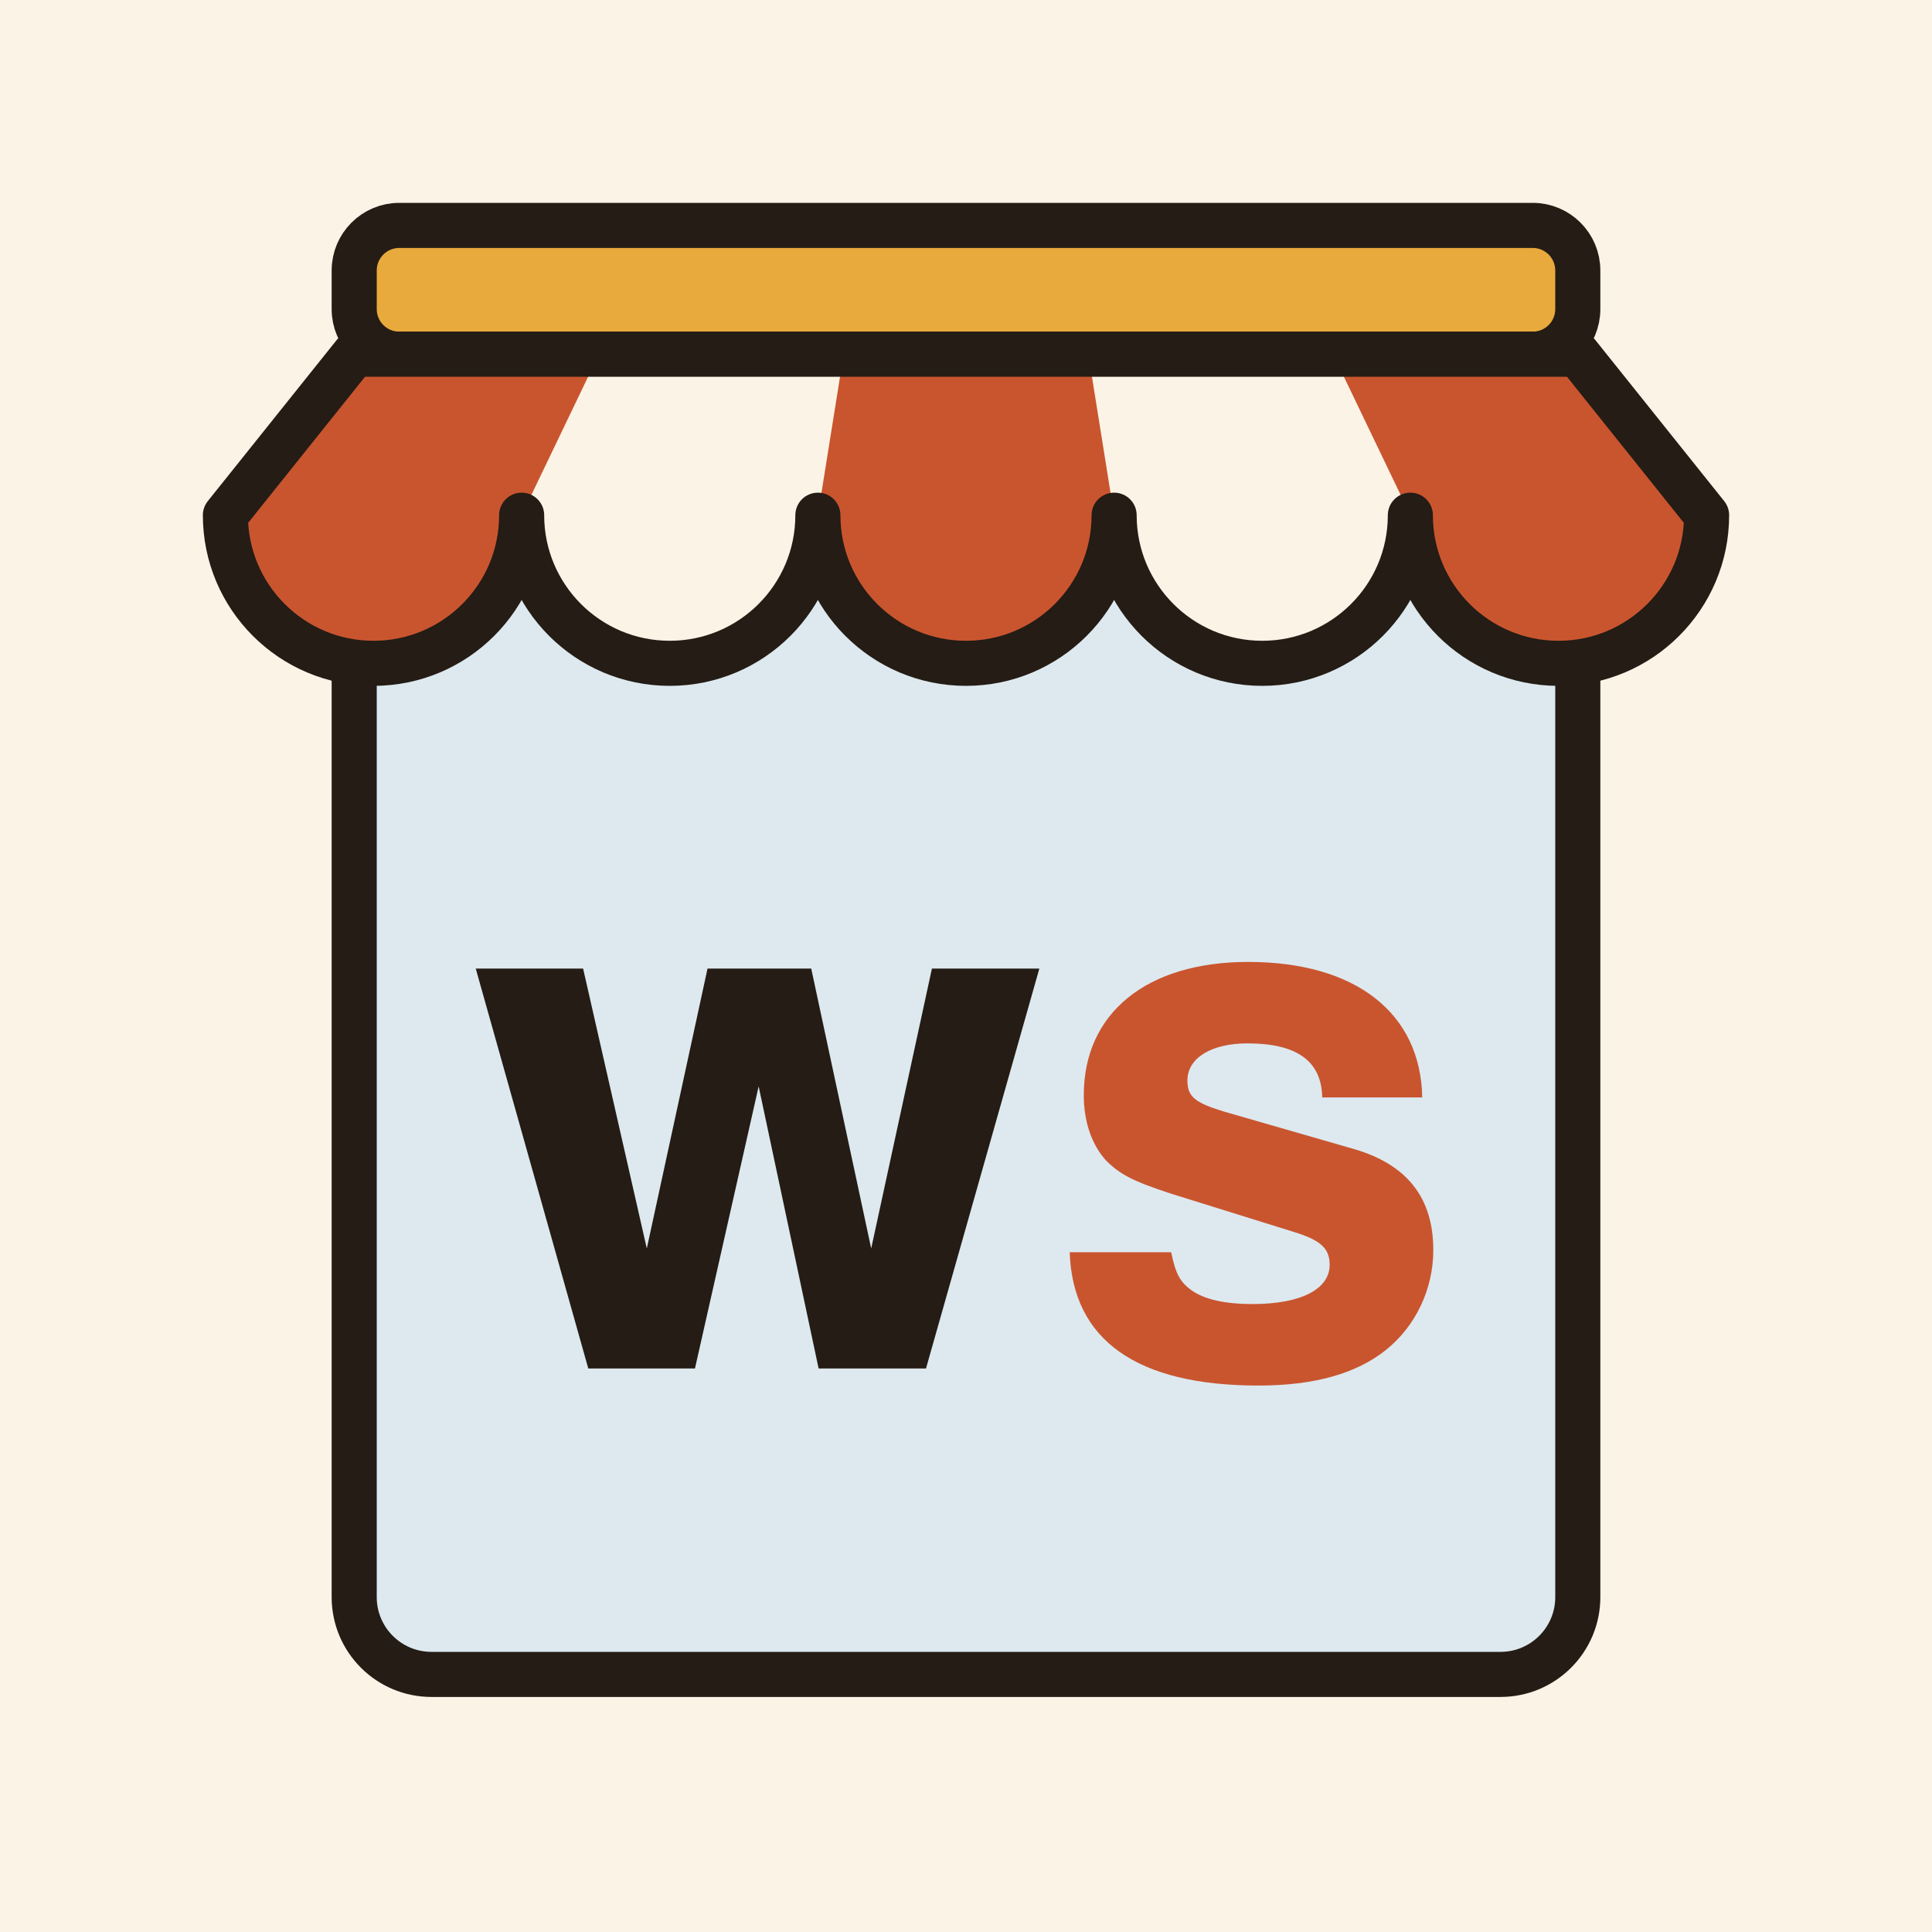
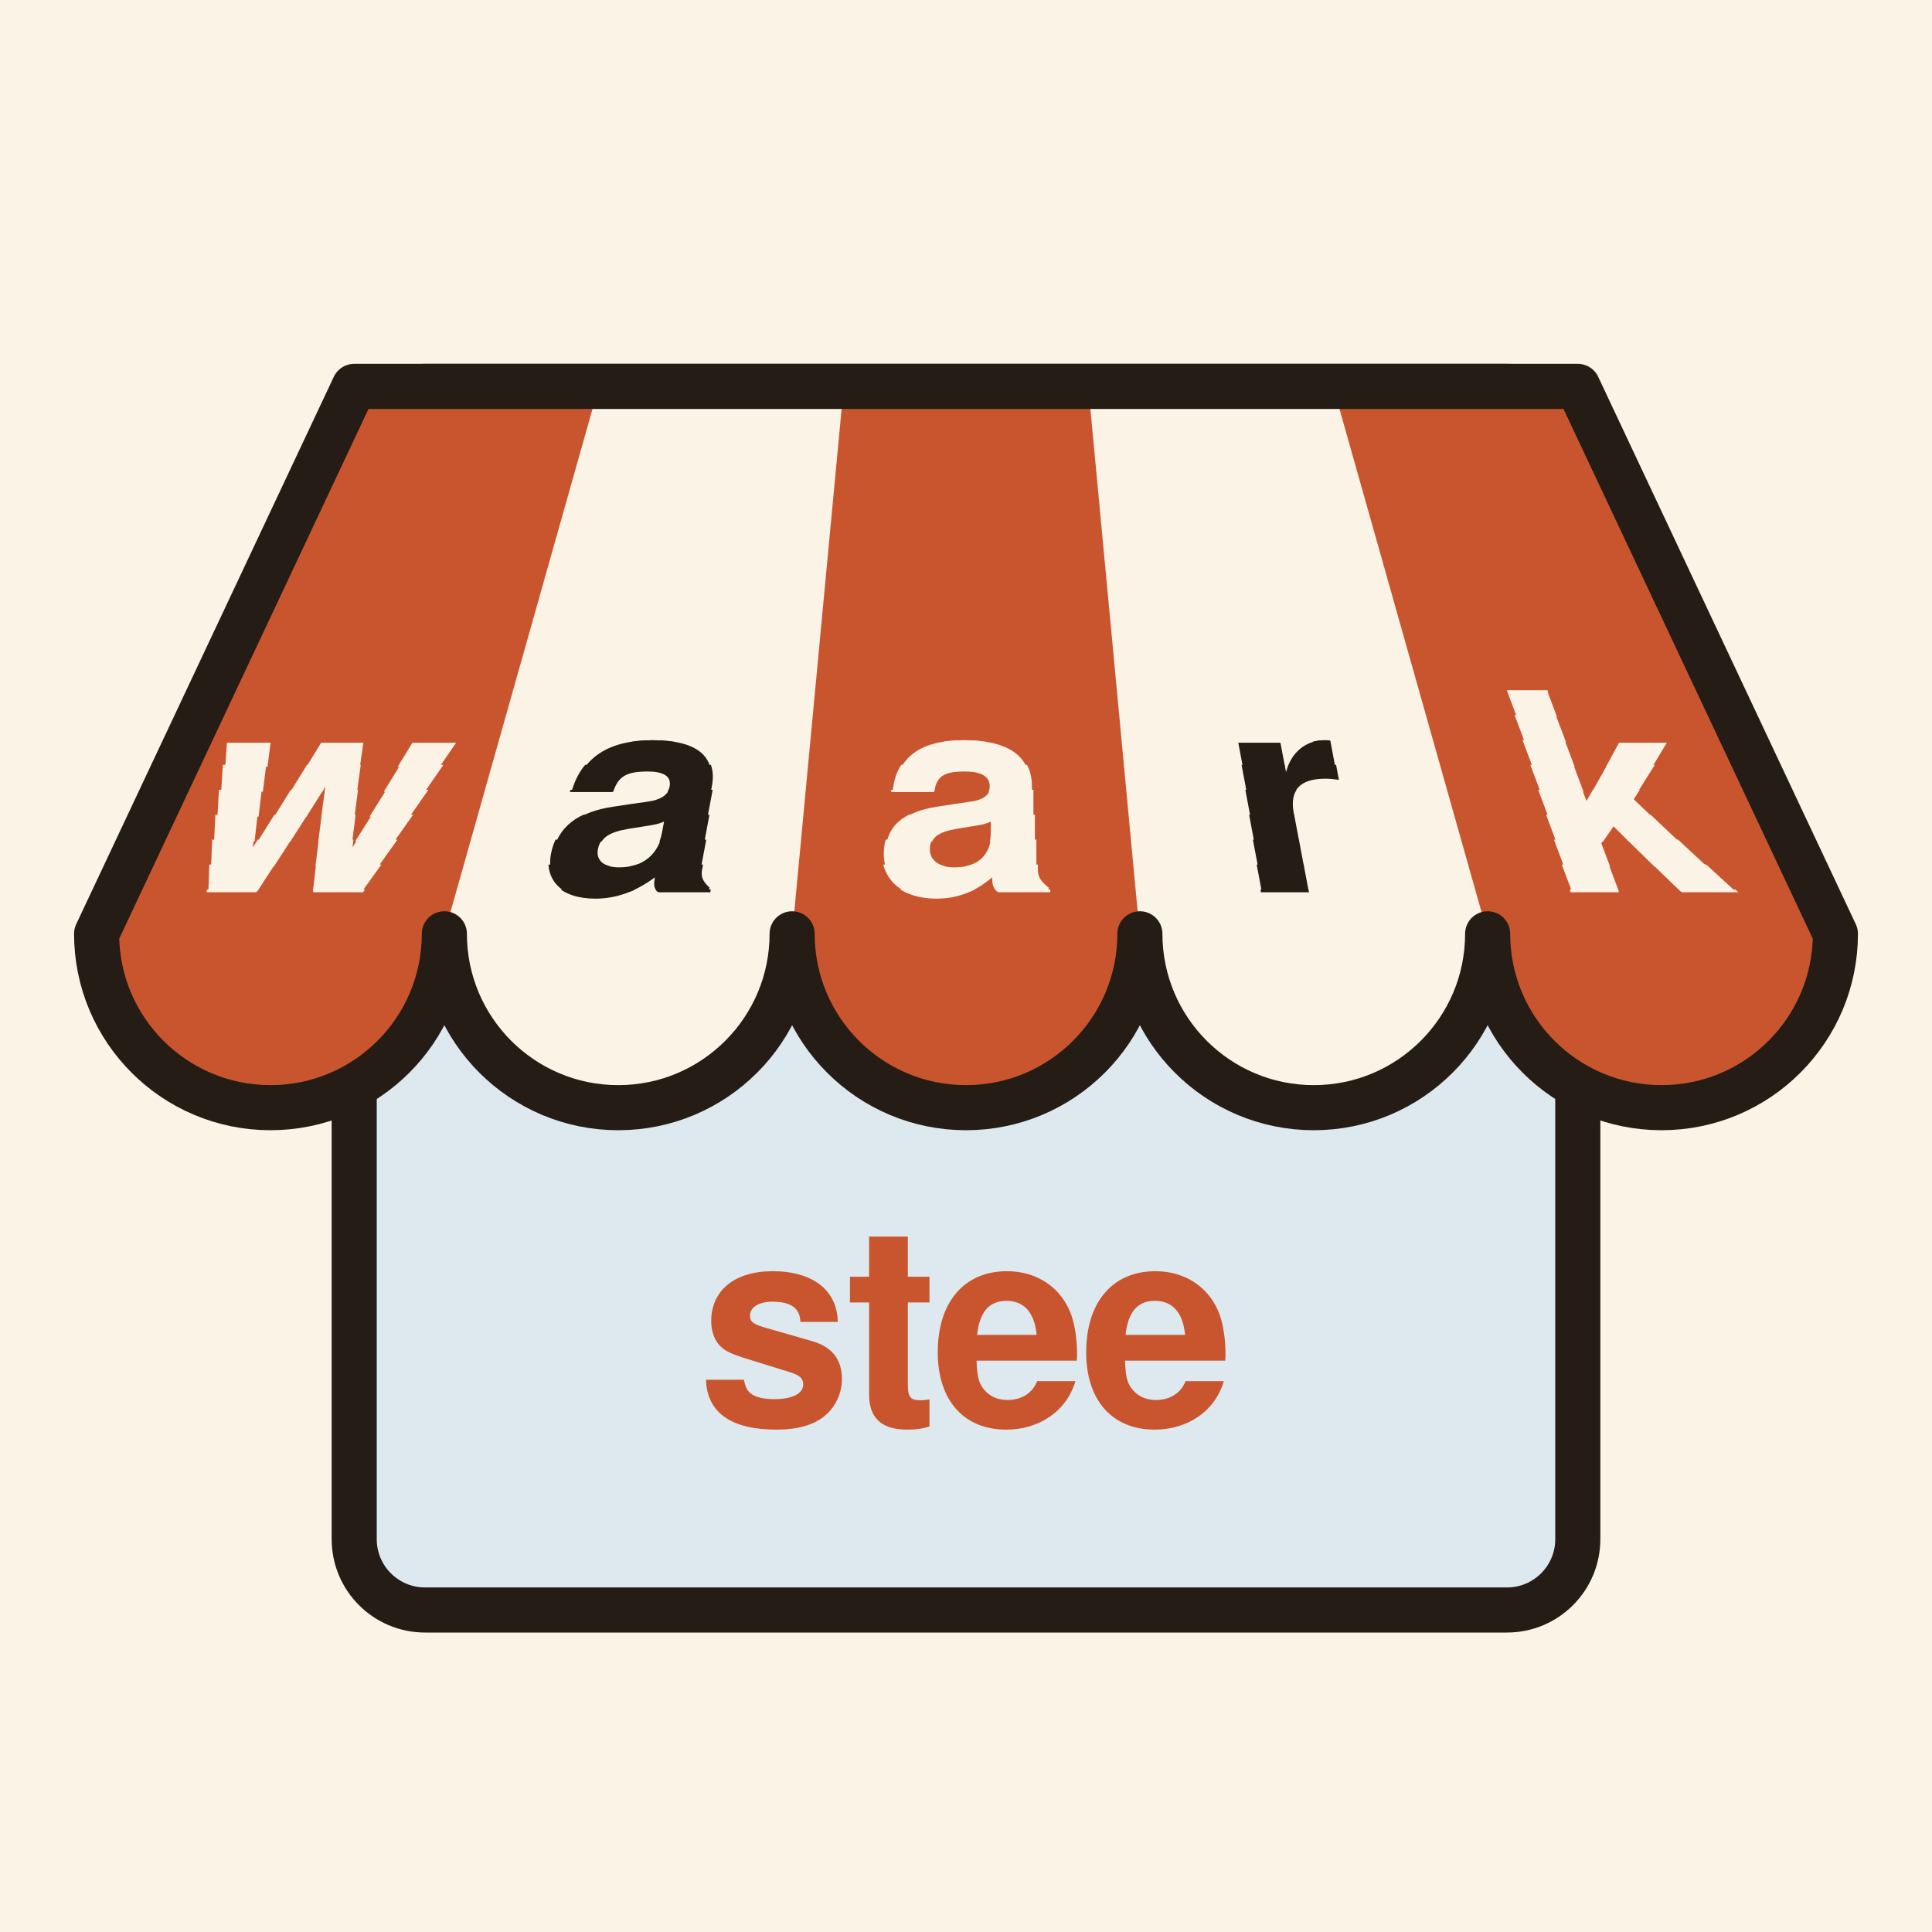
<svg xmlns="http://www.w3.org/2000/svg" viewBox="0 0 600 600" width="600" height="600">
  <rect width="600" height="600" fill="#fbf3e6" />
-   <rect x="110" y="110" width="380" height="410" rx="24" fill="#dde9ef" stroke="#241c15" stroke-width="14" stroke-linejoin="round" />
  <defs>
-     <clipPath id="aw">
-       <path d="M110 110 H490 L530 160 a46.00 46.00 0 0 1 -92.00 0 a46.00 46.00 0 0 1 -92.00 0 a46.00 46.00 0 0 1 -92.00 0 a46.00 46.00 0 0 1 -92.00 0 a46.00 46.00 0 0 1 -92.00 0 Z" />
+     <clipPath id="ls00">
+       <rect x="-86" y="-70.52" width="172" height="8.34" />
+     </clipPath>
+     <clipPath id="ls01">
+       <rect x="-86" y="-62.78" width="172" height="8.34" />
+     </clipPath>
+     <clipPath id="ls02">
+       <rect x="-86" y="-55.04" width="172" height="8.34" />
+     </clipPath>
+     <clipPath id="ls03">
+       <rect x="-86" y="-47.30" width="172" height="8.34" />
+     </clipPath>
+     <clipPath id="ls04">
+       <rect x="-86" y="-39.56" width="172" height="8.34" />
+     </clipPath>
+     <clipPath id="ls05">
+       <rect x="-86" y="-31.82" width="172" height="8.34" />
+     </clipPath>
+     <clipPath id="ls06">
+       <rect x="-86" y="-24.08" width="172" height="8.34" />
+     </clipPath>
+     <clipPath id="ls07">
+       <rect x="-86" y="-16.34" width="172" height="8.34" />
+     </clipPath>
+     <clipPath id="ls08">
+       <rect x="-86" y="-8.60" width="172" height="8.34" />
+     </clipPath>
+     <clipPath id="ls09">
+       <rect x="-86" y="-0.86" width="172" height="8.34" />
+     </clipPath>
+     <clipPath id="ls010">
+       <rect x="-86" y="6.88" width="172" height="8.34" />
+     </clipPath>
+     <clipPath id="ls011">
+       <rect x="-86" y="14.62" width="172" height="8.34" />
+     </clipPath>
+     <clipPath id="ls10">
+       <rect x="-86" y="-70.52" width="172" height="8.34" />
+     </clipPath>
+     <clipPath id="ls11">
+       <rect x="-86" y="-62.78" width="172" height="8.34" />
+     </clipPath>
+     <clipPath id="ls12">
+       <rect x="-86" y="-55.04" width="172" height="8.34" />
+     </clipPath>
+     <clipPath id="ls13">
+       <rect x="-86" y="-47.30" width="172" height="8.34" />
+     </clipPath>
+     <clipPath id="ls14">
+       <rect x="-86" y="-39.56" width="172" height="8.34" />
+     </clipPath>
+     <clipPath id="ls15">
+       <rect x="-86" y="-31.82" width="172" height="8.34" />
+     </clipPath>
+     <clipPath id="ls16">
+       <rect x="-86" y="-24.08" width="172" height="8.34" />
+     </clipPath>
+     <clipPath id="ls17">
+       <rect x="-86" y="-16.34" width="172" height="8.34" />
+     </clipPath>
+     <clipPath id="ls18">
+       <rect x="-86" y="-8.60" width="172" height="8.34" />
+     </clipPath>
+     <clipPath id="ls19">
+       <rect x="-86" y="-0.86" width="172" height="8.34" />
+     </clipPath>
+     <clipPath id="ls110">
+       <rect x="-86" y="6.88" width="172" height="8.34" />
+     </clipPath>
+     <clipPath id="ls111">
+       <rect x="-86" y="14.62" width="172" height="8.34" />
+     </clipPath>
+     <clipPath id="ls20">
+       <rect x="-86" y="-70.52" width="172" height="8.34" />
+     </clipPath>
+     <clipPath id="ls21">
+       <rect x="-86" y="-62.78" width="172" height="8.34" />
+     </clipPath>
+     <clipPath id="ls22">
+       <rect x="-86" y="-55.04" width="172" height="8.34" />
+     </clipPath>
+     <clipPath id="ls23">
+       <rect x="-86" y="-47.30" width="172" height="8.34" />
+     </clipPath>
+     <clipPath id="ls24">
+       <rect x="-86" y="-39.56" width="172" height="8.34" />
+     </clipPath>
+     <clipPath id="ls25">
+       <rect x="-86" y="-31.82" width="172" height="8.34" />
+     </clipPath>
+     <clipPath id="ls26">
+       <rect x="-86" y="-24.08" width="172" height="8.34" />
+     </clipPath>
+     <clipPath id="ls27">
+       <rect x="-86" y="-16.34" width="172" height="8.34" />
+     </clipPath>
+     <clipPath id="ls28">
+       <rect x="-86" y="-8.60" width="172" height="8.34" />
+     </clipPath>
+     <clipPath id="ls29">
+       <rect x="-86" y="-0.86" width="172" height="8.34" />
+     </clipPath>
+     <clipPath id="ls210">
+       <rect x="-86" y="6.88" width="172" height="8.34" />
+     </clipPath>
+     <clipPath id="ls211">
+       <rect x="-86" y="14.62" width="172" height="8.34" />
+     </clipPath>
+     <clipPath id="ls30">
+       <rect x="-86" y="-70.52" width="172" height="8.34" />
+     </clipPath>
+     <clipPath id="ls31">
+       <rect x="-86" y="-62.78" width="172" height="8.34" />
+     </clipPath>
+     <clipPath id="ls32">
+       <rect x="-86" y="-55.04" width="172" height="8.34" />
+     </clipPath>
+     <clipPath id="ls33">
+       <rect x="-86" y="-47.30" width="172" height="8.34" />
+     </clipPath>
+     <clipPath id="ls34">
+       <rect x="-86" y="-39.56" width="172" height="8.34" />
+     </clipPath>
+     <clipPath id="ls35">
+       <rect x="-86" y="-31.82" width="172" height="8.34" />
+     </clipPath>
+     <clipPath id="ls36">
+       <rect x="-86" y="-24.08" width="172" height="8.34" />
+     </clipPath>
+     <clipPath id="ls37">
+       <rect x="-86" y="-16.34" width="172" height="8.34" />
+     </clipPath>
+     <clipPath id="ls38">
+       <rect x="-86" y="-8.60" width="172" height="8.34" />
+     </clipPath>
+     <clipPath id="ls39">
+       <rect x="-86" y="-0.86" width="172" height="8.34" />
+     </clipPath>
+     <clipPath id="ls310">
+       <rect x="-86" y="6.88" width="172" height="8.34" />
+     </clipPath>
+     <clipPath id="ls311">
+       <rect x="-86" y="14.62" width="172" height="8.34" />
+     </clipPath>
+     <clipPath id="ls40">
+       <rect x="-86" y="-70.52" width="172" height="8.34" />
+     </clipPath>
+     <clipPath id="ls41">
+       <rect x="-86" y="-62.78" width="172" height="8.34" />
+     </clipPath>
+     <clipPath id="ls42">
+       <rect x="-86" y="-55.04" width="172" height="8.34" />
+     </clipPath>
+     <clipPath id="ls43">
+       <rect x="-86" y="-47.30" width="172" height="8.34" />
+     </clipPath>
+     <clipPath id="ls44">
+       <rect x="-86" y="-39.56" width="172" height="8.34" />
+     </clipPath>
+     <clipPath id="ls45">
+       <rect x="-86" y="-31.82" width="172" height="8.34" />
+     </clipPath>
+     <clipPath id="ls46">
+       <rect x="-86" y="-24.08" width="172" height="8.34" />
+     </clipPath>
+     <clipPath id="ls47">
+       <rect x="-86" y="-16.34" width="172" height="8.34" />
+     </clipPath>
+     <clipPath id="ls48">
+       <rect x="-86" y="-8.60" width="172" height="8.34" />
+     </clipPath>
+     <clipPath id="ls49">
+       <rect x="-86" y="-0.86" width="172" height="8.34" />
+     </clipPath>
+     <clipPath id="ls410">
+       <rect x="-86" y="6.88" width="172" height="8.34" />
+     </clipPath>
+     <clipPath id="ls411">
+       <rect x="-86" y="14.62" width="172" height="8.34" />
    </clipPath>
  </defs>
-   <rect x="110" y="70" width="380" height="40" rx="14" fill="#e8a93d" stroke="#241c15" stroke-width="14" stroke-linejoin="round" />
-   <g clip-path="url(#aw)">
-     <rect x="50" y="105" width="500" height="135" fill="#fbf3e6" />
-     <polygon points="114.0,105 188.4,105 123.6,240 6.0,240" fill="#c9552f" />
-     <polygon points="262.8,105 337.2,105 358.8,240 241.2,240" fill="#c9552f" />
-     <polygon points="411.6,105 486.0,105 594.0,240 476.4,240" fill="#c9552f" />
-   </g>
-   <path d="M110 110 H490 L530 160 a46.00 46.00 0 0 1 -92.00 0 a46.00 46.00 0 0 1 -92.00 0 a46.00 46.00 0 0 1 -92.00 0 a46.00 46.00 0 0 1 -92.00 0 a46.00 46.00 0 0 1 -92.00 0 Z" fill="none" stroke="#241c15" stroke-width="14" stroke-linejoin="round" />
-   <text x="300" y="425" text-anchor="middle" font-family="-apple-system,BlinkMacSystemFont,Helvetica,Arial,sans-serif" font-weight="800" letter-spacing="-0.03em" font-size="230" fill="#241c15">w<tspan fill="#c9552f">s</tspan>
-   </text>
+   <rect x="110" y="120" width="380" height="380" rx="22" fill="#dde9ef" stroke="#241c15" stroke-width="14" stroke-linejoin="round" />
+   <defs>
+     <clipPath id="l">
+       <path d="M110 120 H490 L570 290 a54.00 54.00 0 0 1 -108.00 0 a54.00 54.00 0 0 1 -108.00 0 a54.00 54.00 0 0 1 -108.00 0 a54.00 54.00 0 0 1 -108.00 0 a54.00 54.00 0 0 1 -108.00 0 Z" />
+     </clipPath>
+   </defs>
+   <g clip-path="url(#l)">
+     <rect x="10" y="115" width="580" height="255" fill="#fbf3e6" />
+     <polygon points="112.4,115 187.4,115 115.4,370 -7.6,370" fill="#c9552f" />
+     <polygon points="262.5,115 337.5,115 361.5,370 238.5,370" fill="#c9552f" />
+     <polygon points="412.6,115 487.6,115 607.6,370 484.6,370" fill="#c9552f" />
+   </g>
+   <path d="M110 120 H490 L570 290 a54.00 54.00 0 0 1 -108.00 0 a54.00 54.00 0 0 1 -108.00 0 a54.00 54.00 0 0 1 -108.00 0 a54.00 54.00 0 0 1 -108.00 0 a54.00 54.00 0 0 1 -108.00 0 Z" fill="none" stroke="#241c15" stroke-width="14" stroke-linejoin="round" />
+   <g transform="translate(88.9,277.1) skewX(-20.63)">
+     <g clip-path="url(#ls00)" transform="scale(1.0125,1)">
+       <text text-anchor="middle" font-family="-apple-system,BlinkMacSystemFont,Helvetica,Arial,sans-serif" font-weight="800" font-size="86" fill="#fbf3e6">w</text>
+     </g>
+   </g>
+   <g transform="translate(88.9,277.1) skewX(-20.63)">
+     <g clip-path="url(#ls01)" transform="scale(1.0375,1)">
+       <text text-anchor="middle" font-family="-apple-system,BlinkMacSystemFont,Helvetica,Arial,sans-serif" font-weight="800" font-size="86" fill="#fbf3e6">w</text>
+     </g>
+   </g>
+   <g transform="translate(88.9,277.1) skewX(-20.63)">
+     <g clip-path="url(#ls02)" transform="scale(1.0625,1)">
+       <text text-anchor="middle" font-family="-apple-system,BlinkMacSystemFont,Helvetica,Arial,sans-serif" font-weight="800" font-size="86" fill="#fbf3e6">w</text>
+     </g>
+   </g>
+   <g transform="translate(88.9,277.1) skewX(-20.63)">
+     <g clip-path="url(#ls03)" transform="scale(1.0875,1)">
+       <text text-anchor="middle" font-family="-apple-system,BlinkMacSystemFont,Helvetica,Arial,sans-serif" font-weight="800" font-size="86" fill="#fbf3e6">w</text>
+     </g>
+   </g>
+   <g transform="translate(88.9,277.1) skewX(-20.63)">
+     <g clip-path="url(#ls04)" transform="scale(1.1125,1)">
+       <text text-anchor="middle" font-family="-apple-system,BlinkMacSystemFont,Helvetica,Arial,sans-serif" font-weight="800" font-size="86" fill="#fbf3e6">w</text>
+     </g>
+   </g>
+   <g transform="translate(88.9,277.1) skewX(-20.63)">
+     <g clip-path="url(#ls05)" transform="scale(1.1375,1)">
+       <text text-anchor="middle" font-family="-apple-system,BlinkMacSystemFont,Helvetica,Arial,sans-serif" font-weight="800" font-size="86" fill="#fbf3e6">w</text>
+     </g>
+   </g>
+   <g transform="translate(88.9,277.1) skewX(-20.63)">
+     <g clip-path="url(#ls06)" transform="scale(1.1625,1)">
+       <text text-anchor="middle" font-family="-apple-system,BlinkMacSystemFont,Helvetica,Arial,sans-serif" font-weight="800" font-size="86" fill="#fbf3e6">w</text>
+     </g>
+   </g>
+   <g transform="translate(88.9,277.1) skewX(-20.63)">
+     <g clip-path="url(#ls07)" transform="scale(1.1875,1)">
+       <text text-anchor="middle" font-family="-apple-system,BlinkMacSystemFont,Helvetica,Arial,sans-serif" font-weight="800" font-size="86" fill="#fbf3e6">w</text>
+     </g>
+   </g>
+   <g transform="translate(88.9,277.1) skewX(-20.63)">
+     <g clip-path="url(#ls08)" transform="scale(1.2125,1)">
+       <text text-anchor="middle" font-family="-apple-system,BlinkMacSystemFont,Helvetica,Arial,sans-serif" font-weight="800" font-size="86" fill="#fbf3e6">w</text>
+     </g>
+   </g>
+   <g transform="translate(88.9,277.1) skewX(-20.63)">
+     <g clip-path="url(#ls09)" transform="scale(1.2375,1)">
+       <text text-anchor="middle" font-family="-apple-system,BlinkMacSystemFont,Helvetica,Arial,sans-serif" font-weight="800" font-size="86" fill="#fbf3e6">w</text>
+     </g>
+   </g>
+   <g transform="translate(88.9,277.1) skewX(-20.63)">
+     <g clip-path="url(#ls010)" transform="scale(1.2625,1)">
+       <text text-anchor="middle" font-family="-apple-system,BlinkMacSystemFont,Helvetica,Arial,sans-serif" font-weight="800" font-size="86" fill="#fbf3e6">w</text>
+     </g>
+   </g>
+   <g transform="translate(88.9,277.1) skewX(-20.63)">
+     <g clip-path="url(#ls011)" transform="scale(1.2875,1)">
+       <text text-anchor="middle" font-family="-apple-system,BlinkMacSystemFont,Helvetica,Arial,sans-serif" font-weight="800" font-size="86" fill="#fbf3e6">w</text>
+     </g>
+   </g>
+   <g transform="translate(194.4,277.1) skewX(-10.66)">
+     <g clip-path="url(#ls10)" transform="scale(1.0125,1)">
+       <text text-anchor="middle" font-family="-apple-system,BlinkMacSystemFont,Helvetica,Arial,sans-serif" font-weight="800" font-size="86" fill="#241c15">a</text>
+     </g>
+   </g>
+   <g transform="translate(194.4,277.1) skewX(-10.66)">
+     <g clip-path="url(#ls11)" transform="scale(1.0375,1)">
+       <text text-anchor="middle" font-family="-apple-system,BlinkMacSystemFont,Helvetica,Arial,sans-serif" font-weight="800" font-size="86" fill="#241c15">a</text>
+     </g>
+   </g>
+   <g transform="translate(194.4,277.1) skewX(-10.66)">
+     <g clip-path="url(#ls12)" transform="scale(1.0625,1)">
+       <text text-anchor="middle" font-family="-apple-system,BlinkMacSystemFont,Helvetica,Arial,sans-serif" font-weight="800" font-size="86" fill="#241c15">a</text>
+     </g>
+   </g>
+   <g transform="translate(194.4,277.1) skewX(-10.66)">
+     <g clip-path="url(#ls13)" transform="scale(1.0875,1)">
+       <text text-anchor="middle" font-family="-apple-system,BlinkMacSystemFont,Helvetica,Arial,sans-serif" font-weight="800" font-size="86" fill="#241c15">a</text>
+     </g>
+   </g>
+   <g transform="translate(194.4,277.1) skewX(-10.66)">
+     <g clip-path="url(#ls14)" transform="scale(1.1125,1)">
+       <text text-anchor="middle" font-family="-apple-system,BlinkMacSystemFont,Helvetica,Arial,sans-serif" font-weight="800" font-size="86" fill="#241c15">a</text>
+     </g>
+   </g>
+   <g transform="translate(194.4,277.1) skewX(-10.66)">
+     <g clip-path="url(#ls15)" transform="scale(1.1375,1)">
+       <text text-anchor="middle" font-family="-apple-system,BlinkMacSystemFont,Helvetica,Arial,sans-serif" font-weight="800" font-size="86" fill="#241c15">a</text>
+     </g>
+   </g>
+   <g transform="translate(194.4,277.1) skewX(-10.66)">
+     <g clip-path="url(#ls16)" transform="scale(1.1625,1)">
+       <text text-anchor="middle" font-family="-apple-system,BlinkMacSystemFont,Helvetica,Arial,sans-serif" font-weight="800" font-size="86" fill="#241c15">a</text>
+     </g>
+   </g>
+   <g transform="translate(194.4,277.1) skewX(-10.66)">
+     <g clip-path="url(#ls17)" transform="scale(1.1875,1)">
+       <text text-anchor="middle" font-family="-apple-system,BlinkMacSystemFont,Helvetica,Arial,sans-serif" font-weight="800" font-size="86" fill="#241c15">a</text>
+     </g>
+   </g>
+   <g transform="translate(194.4,277.1) skewX(-10.66)">
+     <g clip-path="url(#ls18)" transform="scale(1.2125,1)">
+       <text text-anchor="middle" font-family="-apple-system,BlinkMacSystemFont,Helvetica,Arial,sans-serif" font-weight="800" font-size="86" fill="#241c15">a</text>
+     </g>
+   </g>
+   <g transform="translate(194.4,277.1) skewX(-10.66)">
+     <g clip-path="url(#ls19)" transform="scale(1.2375,1)">
+       <text text-anchor="middle" font-family="-apple-system,BlinkMacSystemFont,Helvetica,Arial,sans-serif" font-weight="800" font-size="86" fill="#241c15">a</text>
+     </g>
+   </g>
+   <g transform="translate(194.4,277.1) skewX(-10.66)">
+     <g clip-path="url(#ls110)" transform="scale(1.2625,1)">
+       <text text-anchor="middle" font-family="-apple-system,BlinkMacSystemFont,Helvetica,Arial,sans-serif" font-weight="800" font-size="86" fill="#241c15">a</text>
+     </g>
+   </g>
+   <g transform="translate(194.4,277.1) skewX(-10.66)">
+     <g clip-path="url(#ls111)" transform="scale(1.2875,1)">
+       <text text-anchor="middle" font-family="-apple-system,BlinkMacSystemFont,Helvetica,Arial,sans-serif" font-weight="800" font-size="86" fill="#241c15">a</text>
+     </g>
+   </g>
+   <g transform="translate(300.0,277.1) skewX(0.00)">
+     <g clip-path="url(#ls20)" transform="scale(1.0125,1)">
+       <text text-anchor="middle" font-family="-apple-system,BlinkMacSystemFont,Helvetica,Arial,sans-serif" font-weight="800" font-size="86" fill="#fbf3e6">a</text>
+     </g>
+   </g>
+   <g transform="translate(300.0,277.1) skewX(0.00)">
+     <g clip-path="url(#ls21)" transform="scale(1.0375,1)">
+       <text text-anchor="middle" font-family="-apple-system,BlinkMacSystemFont,Helvetica,Arial,sans-serif" font-weight="800" font-size="86" fill="#fbf3e6">a</text>
+     </g>
+   </g>
+   <g transform="translate(300.0,277.1) skewX(0.00)">
+     <g clip-path="url(#ls22)" transform="scale(1.0625,1)">
+       <text text-anchor="middle" font-family="-apple-system,BlinkMacSystemFont,Helvetica,Arial,sans-serif" font-weight="800" font-size="86" fill="#fbf3e6">a</text>
+     </g>
+   </g>
+   <g transform="translate(300.0,277.1) skewX(0.00)">
+     <g clip-path="url(#ls23)" transform="scale(1.0875,1)">
+       <text text-anchor="middle" font-family="-apple-system,BlinkMacSystemFont,Helvetica,Arial,sans-serif" font-weight="800" font-size="86" fill="#fbf3e6">a</text>
+     </g>
+   </g>
+   <g transform="translate(300.0,277.1) skewX(0.00)">
+     <g clip-path="url(#ls24)" transform="scale(1.1125,1)">
+       <text text-anchor="middle" font-family="-apple-system,BlinkMacSystemFont,Helvetica,Arial,sans-serif" font-weight="800" font-size="86" fill="#fbf3e6">a</text>
+     </g>
+   </g>
+   <g transform="translate(300.0,277.1) skewX(0.00)">
+     <g clip-path="url(#ls25)" transform="scale(1.1375,1)">
+       <text text-anchor="middle" font-family="-apple-system,BlinkMacSystemFont,Helvetica,Arial,sans-serif" font-weight="800" font-size="86" fill="#fbf3e6">a</text>
+     </g>
+   </g>
+   <g transform="translate(300.0,277.1) skewX(0.00)">
+     <g clip-path="url(#ls26)" transform="scale(1.1625,1)">
+       <text text-anchor="middle" font-family="-apple-system,BlinkMacSystemFont,Helvetica,Arial,sans-serif" font-weight="800" font-size="86" fill="#fbf3e6">a</text>
+     </g>
+   </g>
+   <g transform="translate(300.0,277.1) skewX(0.00)">
+     <g clip-path="url(#ls27)" transform="scale(1.1875,1)">
+       <text text-anchor="middle" font-family="-apple-system,BlinkMacSystemFont,Helvetica,Arial,sans-serif" font-weight="800" font-size="86" fill="#fbf3e6">a</text>
+     </g>
+   </g>
+   <g transform="translate(300.0,277.1) skewX(0.00)">
+     <g clip-path="url(#ls28)" transform="scale(1.2125,1)">
+       <text text-anchor="middle" font-family="-apple-system,BlinkMacSystemFont,Helvetica,Arial,sans-serif" font-weight="800" font-size="86" fill="#fbf3e6">a</text>
+     </g>
+   </g>
+   <g transform="translate(300.0,277.1) skewX(0.00)">
+     <g clip-path="url(#ls29)" transform="scale(1.2375,1)">
+       <text text-anchor="middle" font-family="-apple-system,BlinkMacSystemFont,Helvetica,Arial,sans-serif" font-weight="800" font-size="86" fill="#fbf3e6">a</text>
+     </g>
+   </g>
+   <g transform="translate(300.0,277.1) skewX(0.00)">
+     <g clip-path="url(#ls210)" transform="scale(1.2625,1)">
+       <text text-anchor="middle" font-family="-apple-system,BlinkMacSystemFont,Helvetica,Arial,sans-serif" font-weight="800" font-size="86" fill="#fbf3e6">a</text>
+     </g>
+   </g>
+   <g transform="translate(300.0,277.1) skewX(0.00)">
+     <g clip-path="url(#ls211)" transform="scale(1.2875,1)">
+       <text text-anchor="middle" font-family="-apple-system,BlinkMacSystemFont,Helvetica,Arial,sans-serif" font-weight="800" font-size="86" fill="#fbf3e6">a</text>
+     </g>
+   </g>
+   <g transform="translate(405.6,277.1) skewX(10.66)">
+     <g clip-path="url(#ls30)" transform="scale(1.0125,1)">
+       <text text-anchor="middle" font-family="-apple-system,BlinkMacSystemFont,Helvetica,Arial,sans-serif" font-weight="800" font-size="86" fill="#241c15">r</text>
+     </g>
+   </g>
+   <g transform="translate(405.6,277.1) skewX(10.66)">
+     <g clip-path="url(#ls31)" transform="scale(1.0375,1)">
+       <text text-anchor="middle" font-family="-apple-system,BlinkMacSystemFont,Helvetica,Arial,sans-serif" font-weight="800" font-size="86" fill="#241c15">r</text>
+     </g>
+   </g>
+   <g transform="translate(405.6,277.1) skewX(10.66)">
+     <g clip-path="url(#ls32)" transform="scale(1.0625,1)">
+       <text text-anchor="middle" font-family="-apple-system,BlinkMacSystemFont,Helvetica,Arial,sans-serif" font-weight="800" font-size="86" fill="#241c15">r</text>
+     </g>
+   </g>
+   <g transform="translate(405.6,277.1) skewX(10.66)">
+     <g clip-path="url(#ls33)" transform="scale(1.0875,1)">
+       <text text-anchor="middle" font-family="-apple-system,BlinkMacSystemFont,Helvetica,Arial,sans-serif" font-weight="800" font-size="86" fill="#241c15">r</text>
+     </g>
+   </g>
+   <g transform="translate(405.6,277.1) skewX(10.66)">
+     <g clip-path="url(#ls34)" transform="scale(1.1125,1)">
+       <text text-anchor="middle" font-family="-apple-system,BlinkMacSystemFont,Helvetica,Arial,sans-serif" font-weight="800" font-size="86" fill="#241c15">r</text>
+     </g>
+   </g>
+   <g transform="translate(405.6,277.1) skewX(10.66)">
+     <g clip-path="url(#ls35)" transform="scale(1.1375,1)">
+       <text text-anchor="middle" font-family="-apple-system,BlinkMacSystemFont,Helvetica,Arial,sans-serif" font-weight="800" font-size="86" fill="#241c15">r</text>
+     </g>
+   </g>
+   <g transform="translate(405.6,277.1) skewX(10.66)">
+     <g clip-path="url(#ls36)" transform="scale(1.1625,1)">
+       <text text-anchor="middle" font-family="-apple-system,BlinkMacSystemFont,Helvetica,Arial,sans-serif" font-weight="800" font-size="86" fill="#241c15">r</text>
+     </g>
+   </g>
+   <g transform="translate(405.6,277.1) skewX(10.66)">
+     <g clip-path="url(#ls37)" transform="scale(1.1875,1)">
+       <text text-anchor="middle" font-family="-apple-system,BlinkMacSystemFont,Helvetica,Arial,sans-serif" font-weight="800" font-size="86" fill="#241c15">r</text>
+     </g>
+   </g>
+   <g transform="translate(405.6,277.1) skewX(10.66)">
+     <g clip-path="url(#ls38)" transform="scale(1.2125,1)">
+       <text text-anchor="middle" font-family="-apple-system,BlinkMacSystemFont,Helvetica,Arial,sans-serif" font-weight="800" font-size="86" fill="#241c15">r</text>
+     </g>
+   </g>
+   <g transform="translate(405.6,277.1) skewX(10.66)">
+     <g clip-path="url(#ls39)" transform="scale(1.2375,1)">
+       <text text-anchor="middle" font-family="-apple-system,BlinkMacSystemFont,Helvetica,Arial,sans-serif" font-weight="800" font-size="86" fill="#241c15">r</text>
+     </g>
+   </g>
+   <g transform="translate(405.6,277.1) skewX(10.66)">
+     <g clip-path="url(#ls310)" transform="scale(1.2625,1)">
+       <text text-anchor="middle" font-family="-apple-system,BlinkMacSystemFont,Helvetica,Arial,sans-serif" font-weight="800" font-size="86" fill="#241c15">r</text>
+     </g>
+   </g>
+   <g transform="translate(405.6,277.1) skewX(10.66)">
+     <g clip-path="url(#ls311)" transform="scale(1.2875,1)">
+       <text text-anchor="middle" font-family="-apple-system,BlinkMacSystemFont,Helvetica,Arial,sans-serif" font-weight="800" font-size="86" fill="#241c15">r</text>
+     </g>
+   </g>
+   <g transform="translate(511.1,277.1) skewX(20.63)">
+     <g clip-path="url(#ls40)" transform="scale(1.0125,1)">
+       <text text-anchor="middle" font-family="-apple-system,BlinkMacSystemFont,Helvetica,Arial,sans-serif" font-weight="800" font-size="86" fill="#fbf3e6">k</text>
+     </g>
+   </g>
+   <g transform="translate(511.1,277.1) skewX(20.63)">
+     <g clip-path="url(#ls41)" transform="scale(1.0375,1)">
+       <text text-anchor="middle" font-family="-apple-system,BlinkMacSystemFont,Helvetica,Arial,sans-serif" font-weight="800" font-size="86" fill="#fbf3e6">k</text>
+     </g>
+   </g>
+   <g transform="translate(511.1,277.1) skewX(20.63)">
+     <g clip-path="url(#ls42)" transform="scale(1.0625,1)">
+       <text text-anchor="middle" font-family="-apple-system,BlinkMacSystemFont,Helvetica,Arial,sans-serif" font-weight="800" font-size="86" fill="#fbf3e6">k</text>
+     </g>
+   </g>
+   <g transform="translate(511.1,277.1) skewX(20.63)">
+     <g clip-path="url(#ls43)" transform="scale(1.0875,1)">
+       <text text-anchor="middle" font-family="-apple-system,BlinkMacSystemFont,Helvetica,Arial,sans-serif" font-weight="800" font-size="86" fill="#fbf3e6">k</text>
+     </g>
+   </g>
+   <g transform="translate(511.1,277.1) skewX(20.63)">
+     <g clip-path="url(#ls44)" transform="scale(1.1125,1)">
+       <text text-anchor="middle" font-family="-apple-system,BlinkMacSystemFont,Helvetica,Arial,sans-serif" font-weight="800" font-size="86" fill="#fbf3e6">k</text>
+     </g>
+   </g>
+   <g transform="translate(511.1,277.1) skewX(20.63)">
+     <g clip-path="url(#ls45)" transform="scale(1.1375,1)">
+       <text text-anchor="middle" font-family="-apple-system,BlinkMacSystemFont,Helvetica,Arial,sans-serif" font-weight="800" font-size="86" fill="#fbf3e6">k</text>
+     </g>
+   </g>
+   <g transform="translate(511.1,277.1) skewX(20.63)">
+     <g clip-path="url(#ls46)" transform="scale(1.1625,1)">
+       <text text-anchor="middle" font-family="-apple-system,BlinkMacSystemFont,Helvetica,Arial,sans-serif" font-weight="800" font-size="86" fill="#fbf3e6">k</text>
+     </g>
+   </g>
+   <g transform="translate(511.1,277.1) skewX(20.63)">
+     <g clip-path="url(#ls47)" transform="scale(1.1875,1)">
+       <text text-anchor="middle" font-family="-apple-system,BlinkMacSystemFont,Helvetica,Arial,sans-serif" font-weight="800" font-size="86" fill="#fbf3e6">k</text>
+     </g>
+   </g>
+   <g transform="translate(511.1,277.1) skewX(20.63)">
+     <g clip-path="url(#ls48)" transform="scale(1.2125,1)">
+       <text text-anchor="middle" font-family="-apple-system,BlinkMacSystemFont,Helvetica,Arial,sans-serif" font-weight="800" font-size="86" fill="#fbf3e6">k</text>
+     </g>
+   </g>
+   <g transform="translate(511.1,277.1) skewX(20.63)">
+     <g clip-path="url(#ls49)" transform="scale(1.2375,1)">
+       <text text-anchor="middle" font-family="-apple-system,BlinkMacSystemFont,Helvetica,Arial,sans-serif" font-weight="800" font-size="86" fill="#fbf3e6">k</text>
+     </g>
+   </g>
+   <g transform="translate(511.1,277.1) skewX(20.63)">
+     <g clip-path="url(#ls410)" transform="scale(1.2625,1)">
+       <text text-anchor="middle" font-family="-apple-system,BlinkMacSystemFont,Helvetica,Arial,sans-serif" font-weight="800" font-size="86" fill="#fbf3e6">k</text>
+     </g>
+   </g>
+   <g transform="translate(511.1,277.1) skewX(20.63)">
+     <g clip-path="url(#ls411)" transform="scale(1.2875,1)">
+       <text text-anchor="middle" font-family="-apple-system,BlinkMacSystemFont,Helvetica,Arial,sans-serif" font-weight="800" font-size="86" fill="#fbf3e6">k</text>
+     </g>
+   </g>
+   <text x="300" y="442" text-anchor="middle" font-family="-apple-system,BlinkMacSystemFont,Helvetica,Arial,sans-serif" font-weight="800" letter-spacing="-0.02em" font-size="86" fill="#c9552f">stee</text>
</svg>
